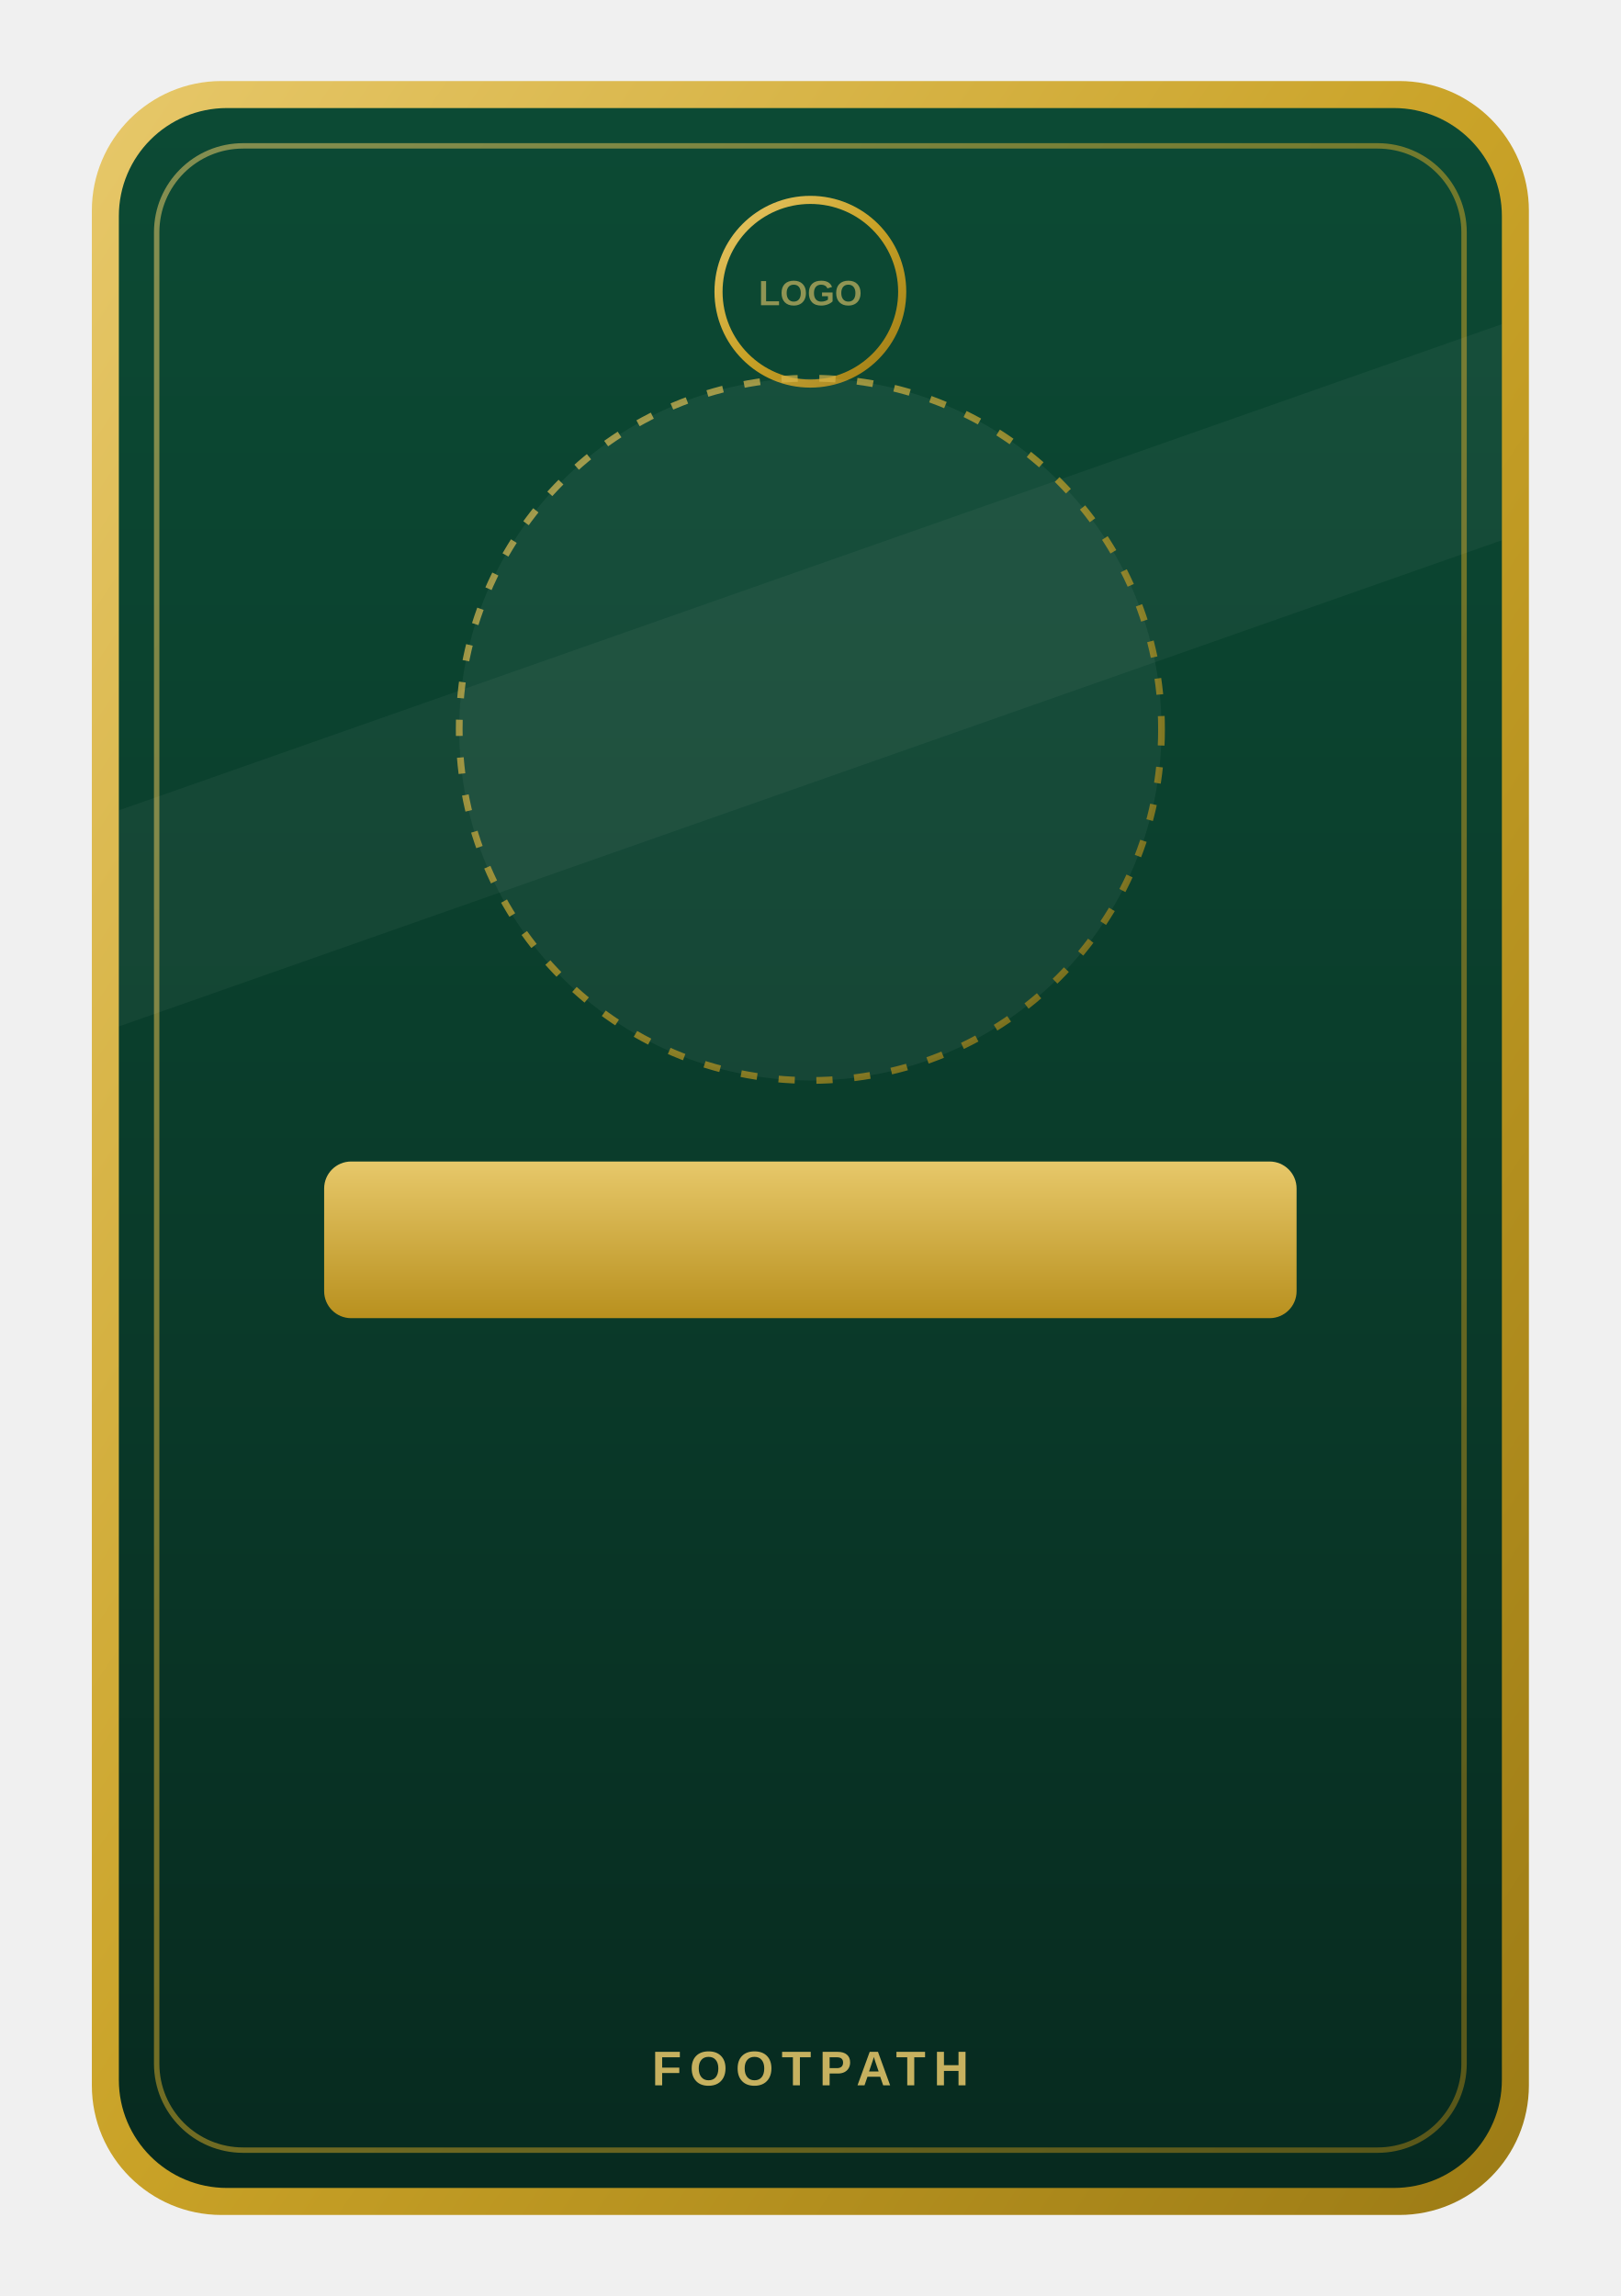
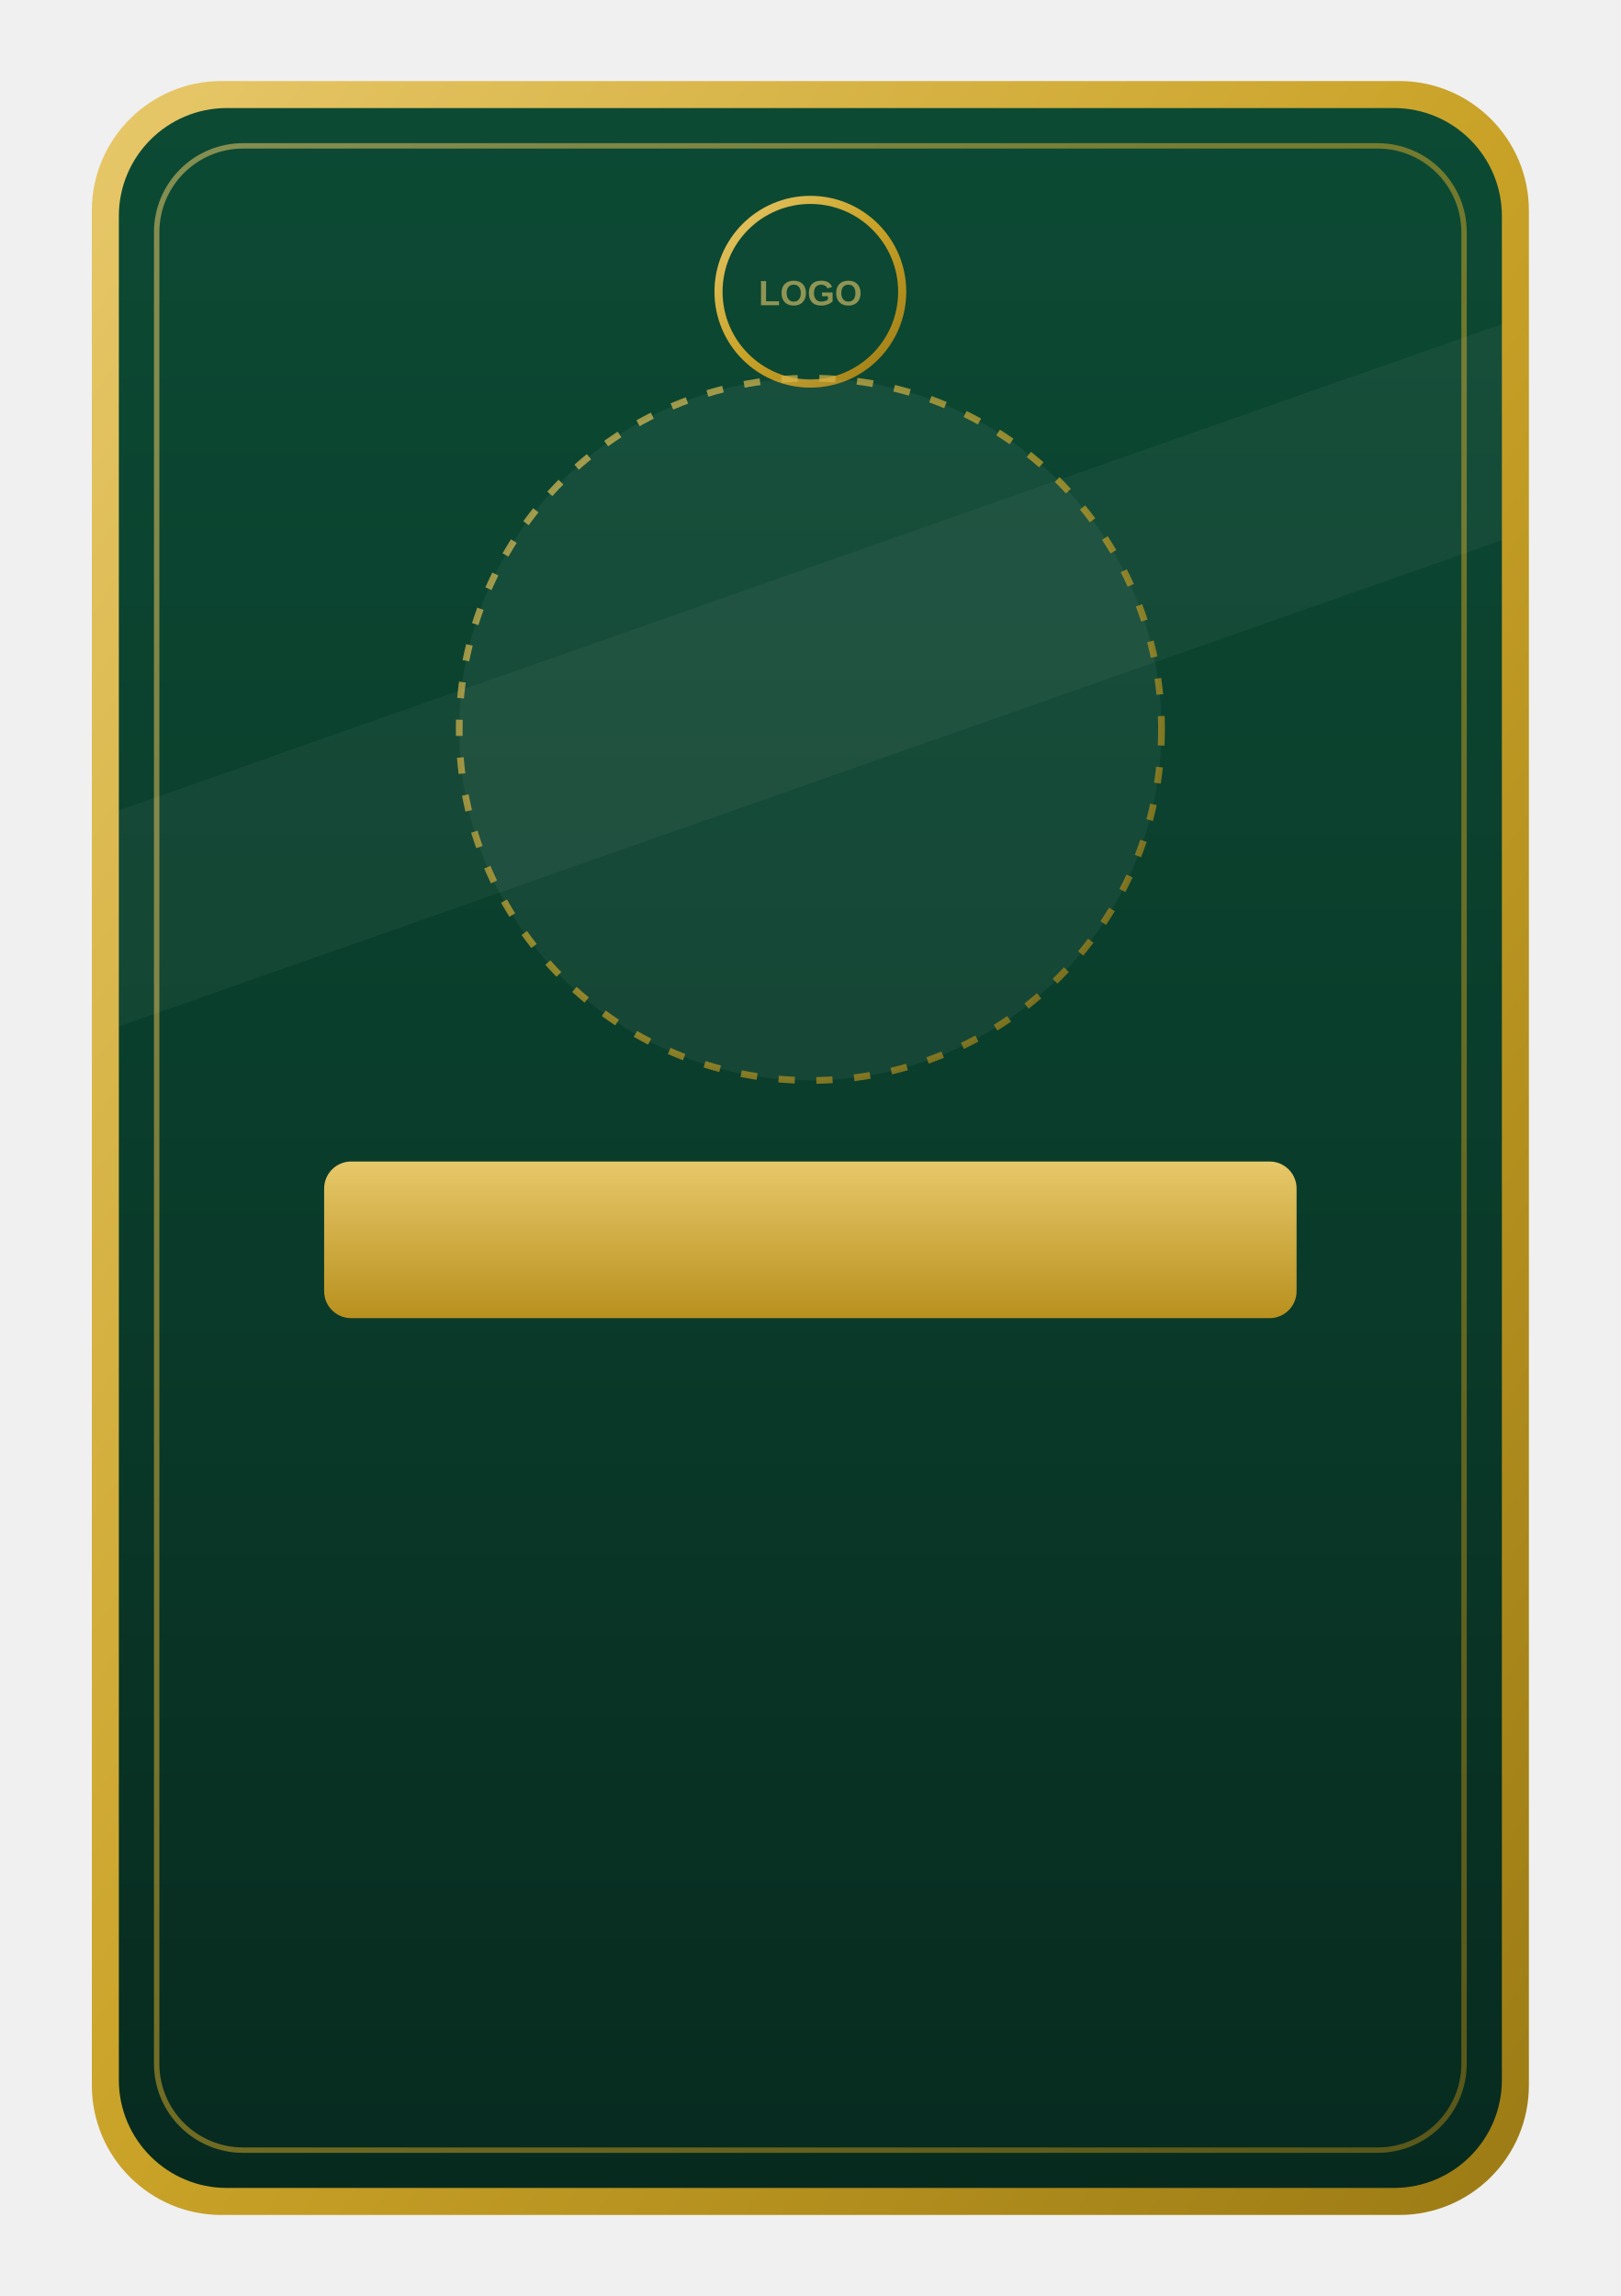
<svg xmlns="http://www.w3.org/2000/svg" width="600" height="850" viewBox="0 0 600 850" fill="none">
  <defs>
    <linearGradient id="body" x1="0" y1="0" x2="0" y2="1">
      <stop offset="0" stop-color="#0C4A34" />
      <stop offset="0.55" stop-color="#0A3B2A" />
      <stop offset="1" stop-color="#072A1F" />
    </linearGradient>
    <linearGradient id="gold" x1="0" y1="0" x2="1" y2="1">
      <stop offset="0" stop-color="#E7C86A" />
      <stop offset="0.5" stop-color="#C9A227" />
      <stop offset="1" stop-color="#9C7B15" />
    </linearGradient>
    <linearGradient id="goldBar" x1="0" y1="0" x2="0" y2="1">
      <stop offset="0" stop-color="#E7C86A" />
      <stop offset="1" stop-color="#B8901E" />
    </linearGradient>
  </defs>
  <rect x="42" y="40" width="516" height="778" rx="46" fill="#000000" opacity="0.25" />
  <rect x="34" y="30" width="532" height="790" rx="48" fill="url(#gold)" />
  <rect x="44" y="40" width="512" height="770" rx="40" fill="url(#body)" />
  <rect x="58" y="54" width="484" height="742" rx="32" fill="none" stroke="url(#gold)" stroke-width="2" opacity="0.55" />
  <path d="M44 300 L556 120 L556 200 L44 380 Z" fill="#ffffff" opacity="0.04" />
  <circle cx="300" cy="108" r="34" fill="none" stroke="url(#gold)" stroke-width="3" />
  <text x="300" y="113" text-anchor="middle" font-family="Arial, sans-serif" font-size="13" font-weight="600" fill="#E7C86A" opacity="0.6">LOGO</text>
  <circle cx="300" cy="270" r="130" fill="#ffffff" opacity="0.05" />
  <circle cx="300" cy="270" r="130" fill="none" stroke="url(#gold)" stroke-width="2.5" stroke-dasharray="6 8" opacity="0.7" />
  <rect x="120" y="430" width="360" height="58" rx="10" fill="url(#goldBar)" />
  <line x1="300" y1="524" x2="300" y2="704" stroke="url(#gold)" stroke-width="2" opacity="0.55" />
-   <text x="300" y="772" text-anchor="middle" font-family="Arial, sans-serif" font-size="18" font-weight="800" fill="#E7C86A" letter-spacing="3" opacity="0.85">FOOTPATH</text>
</svg>
